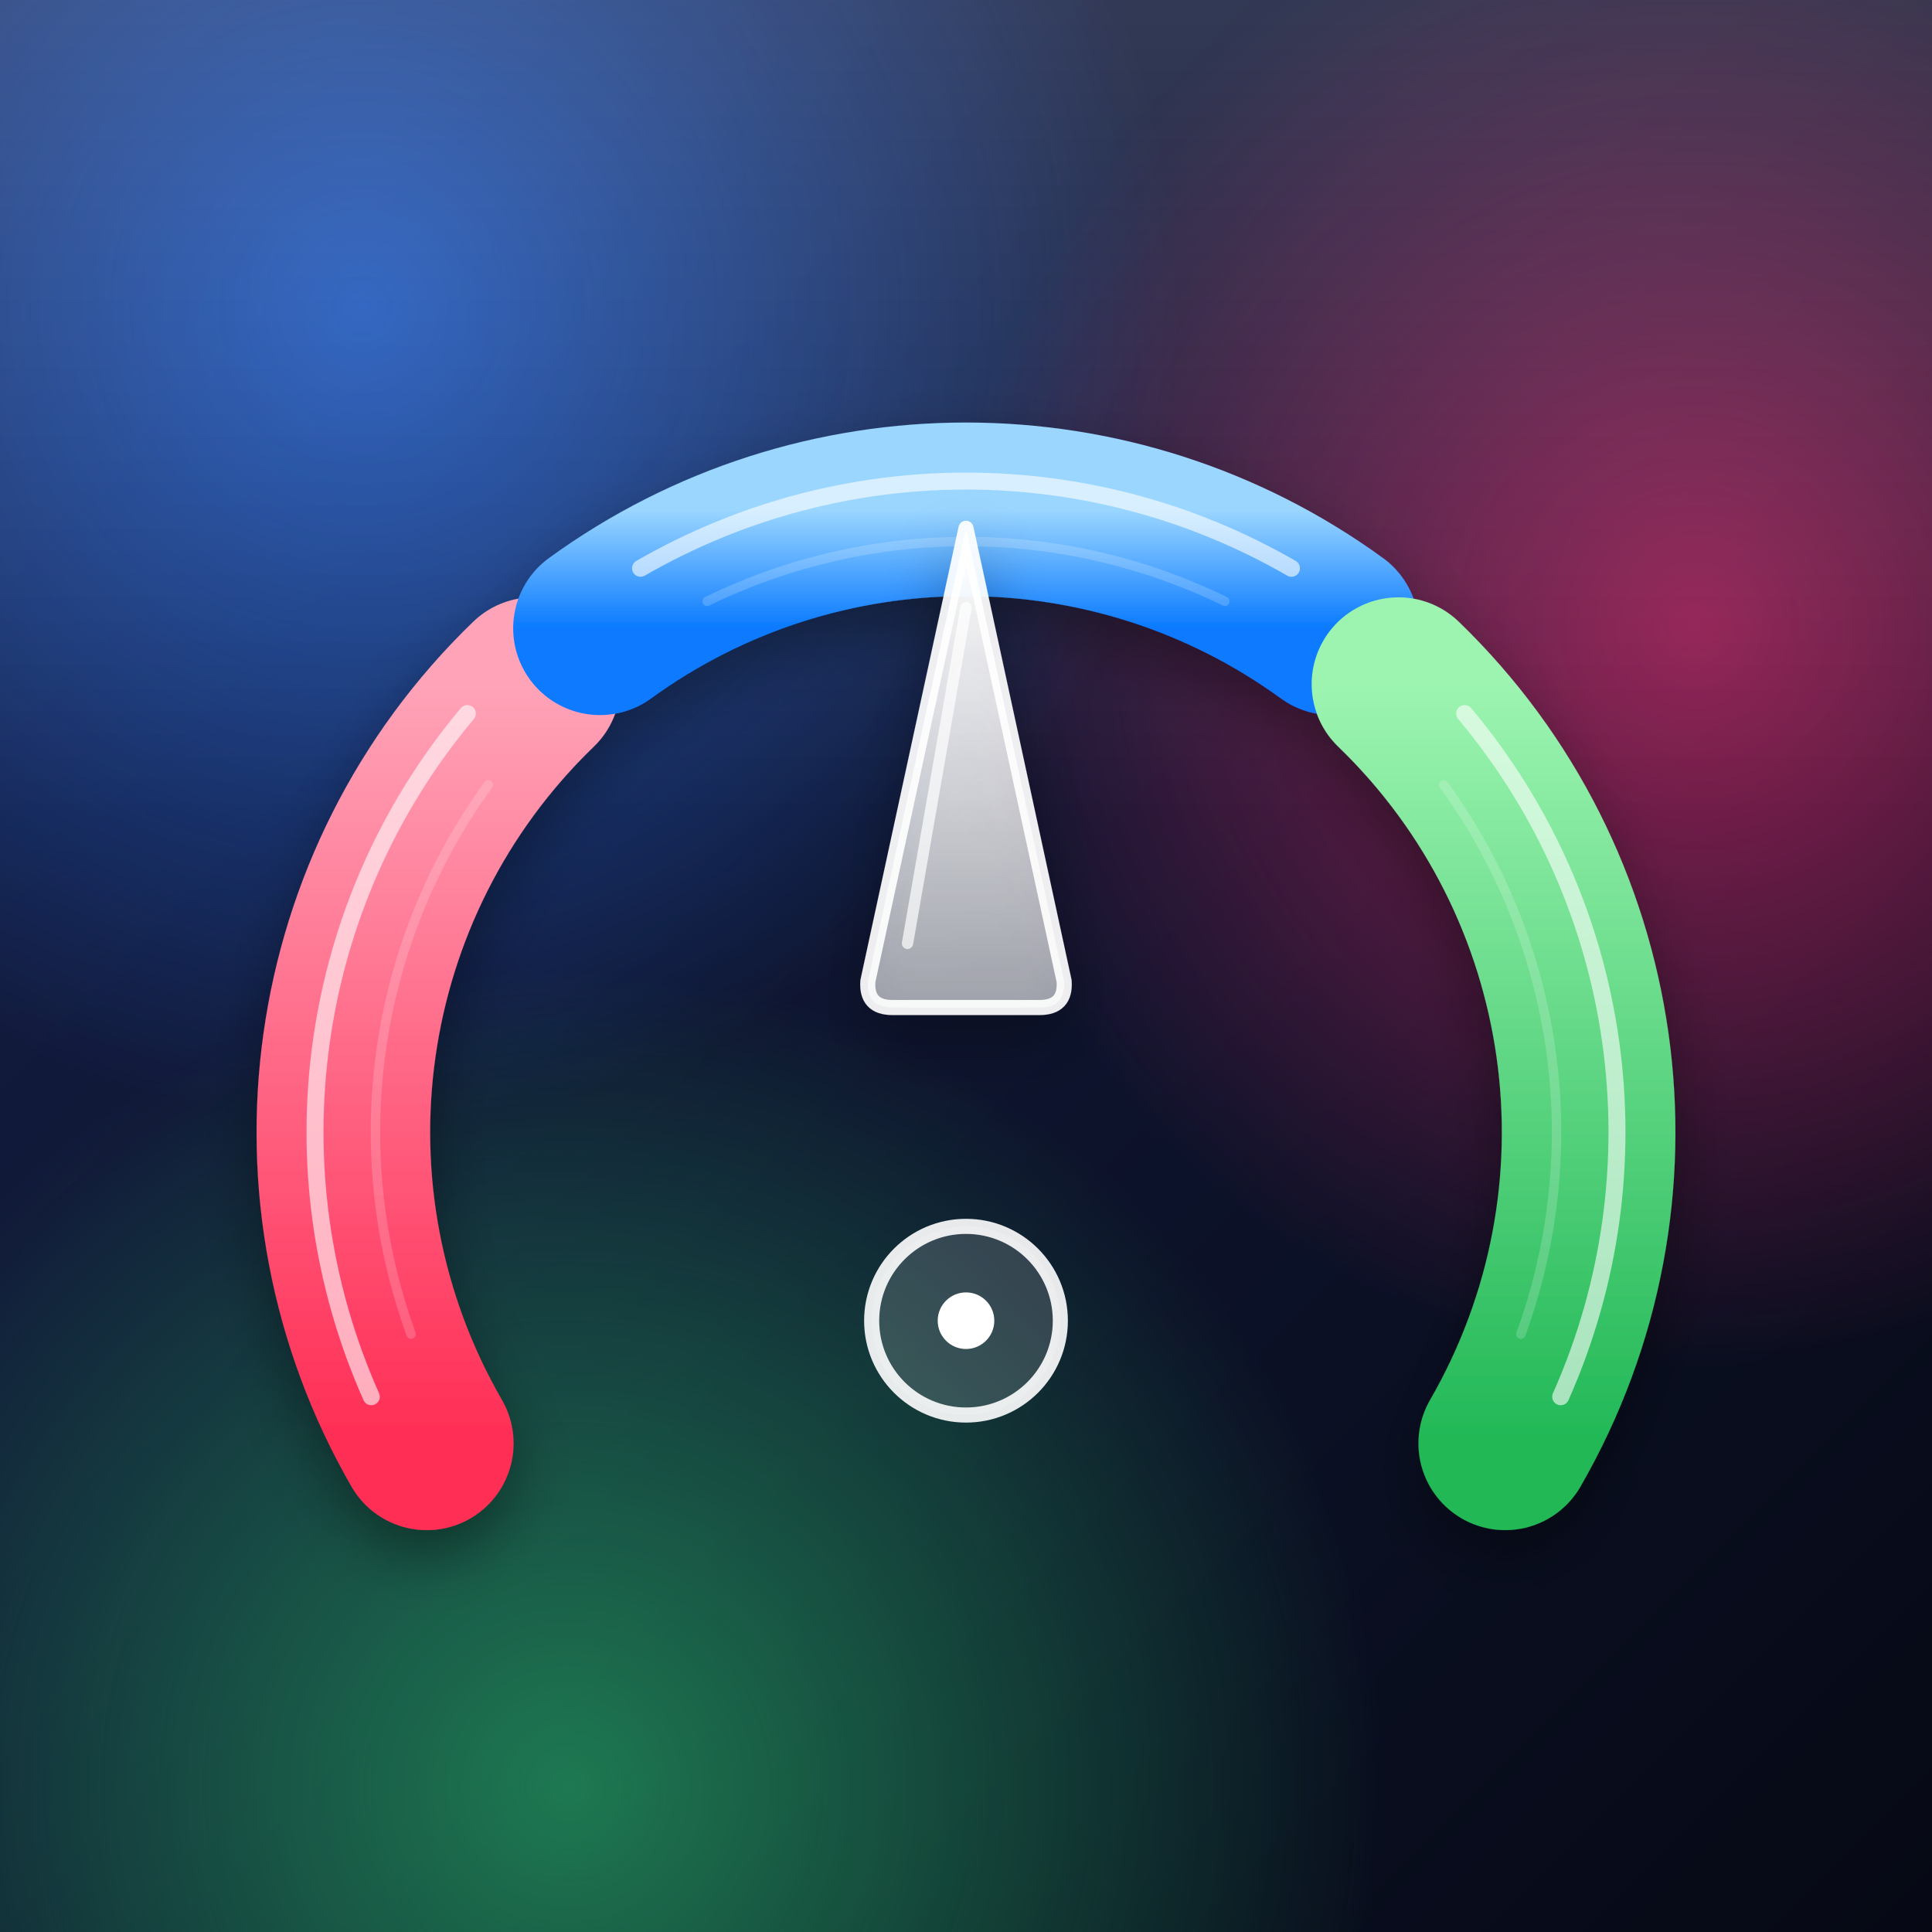
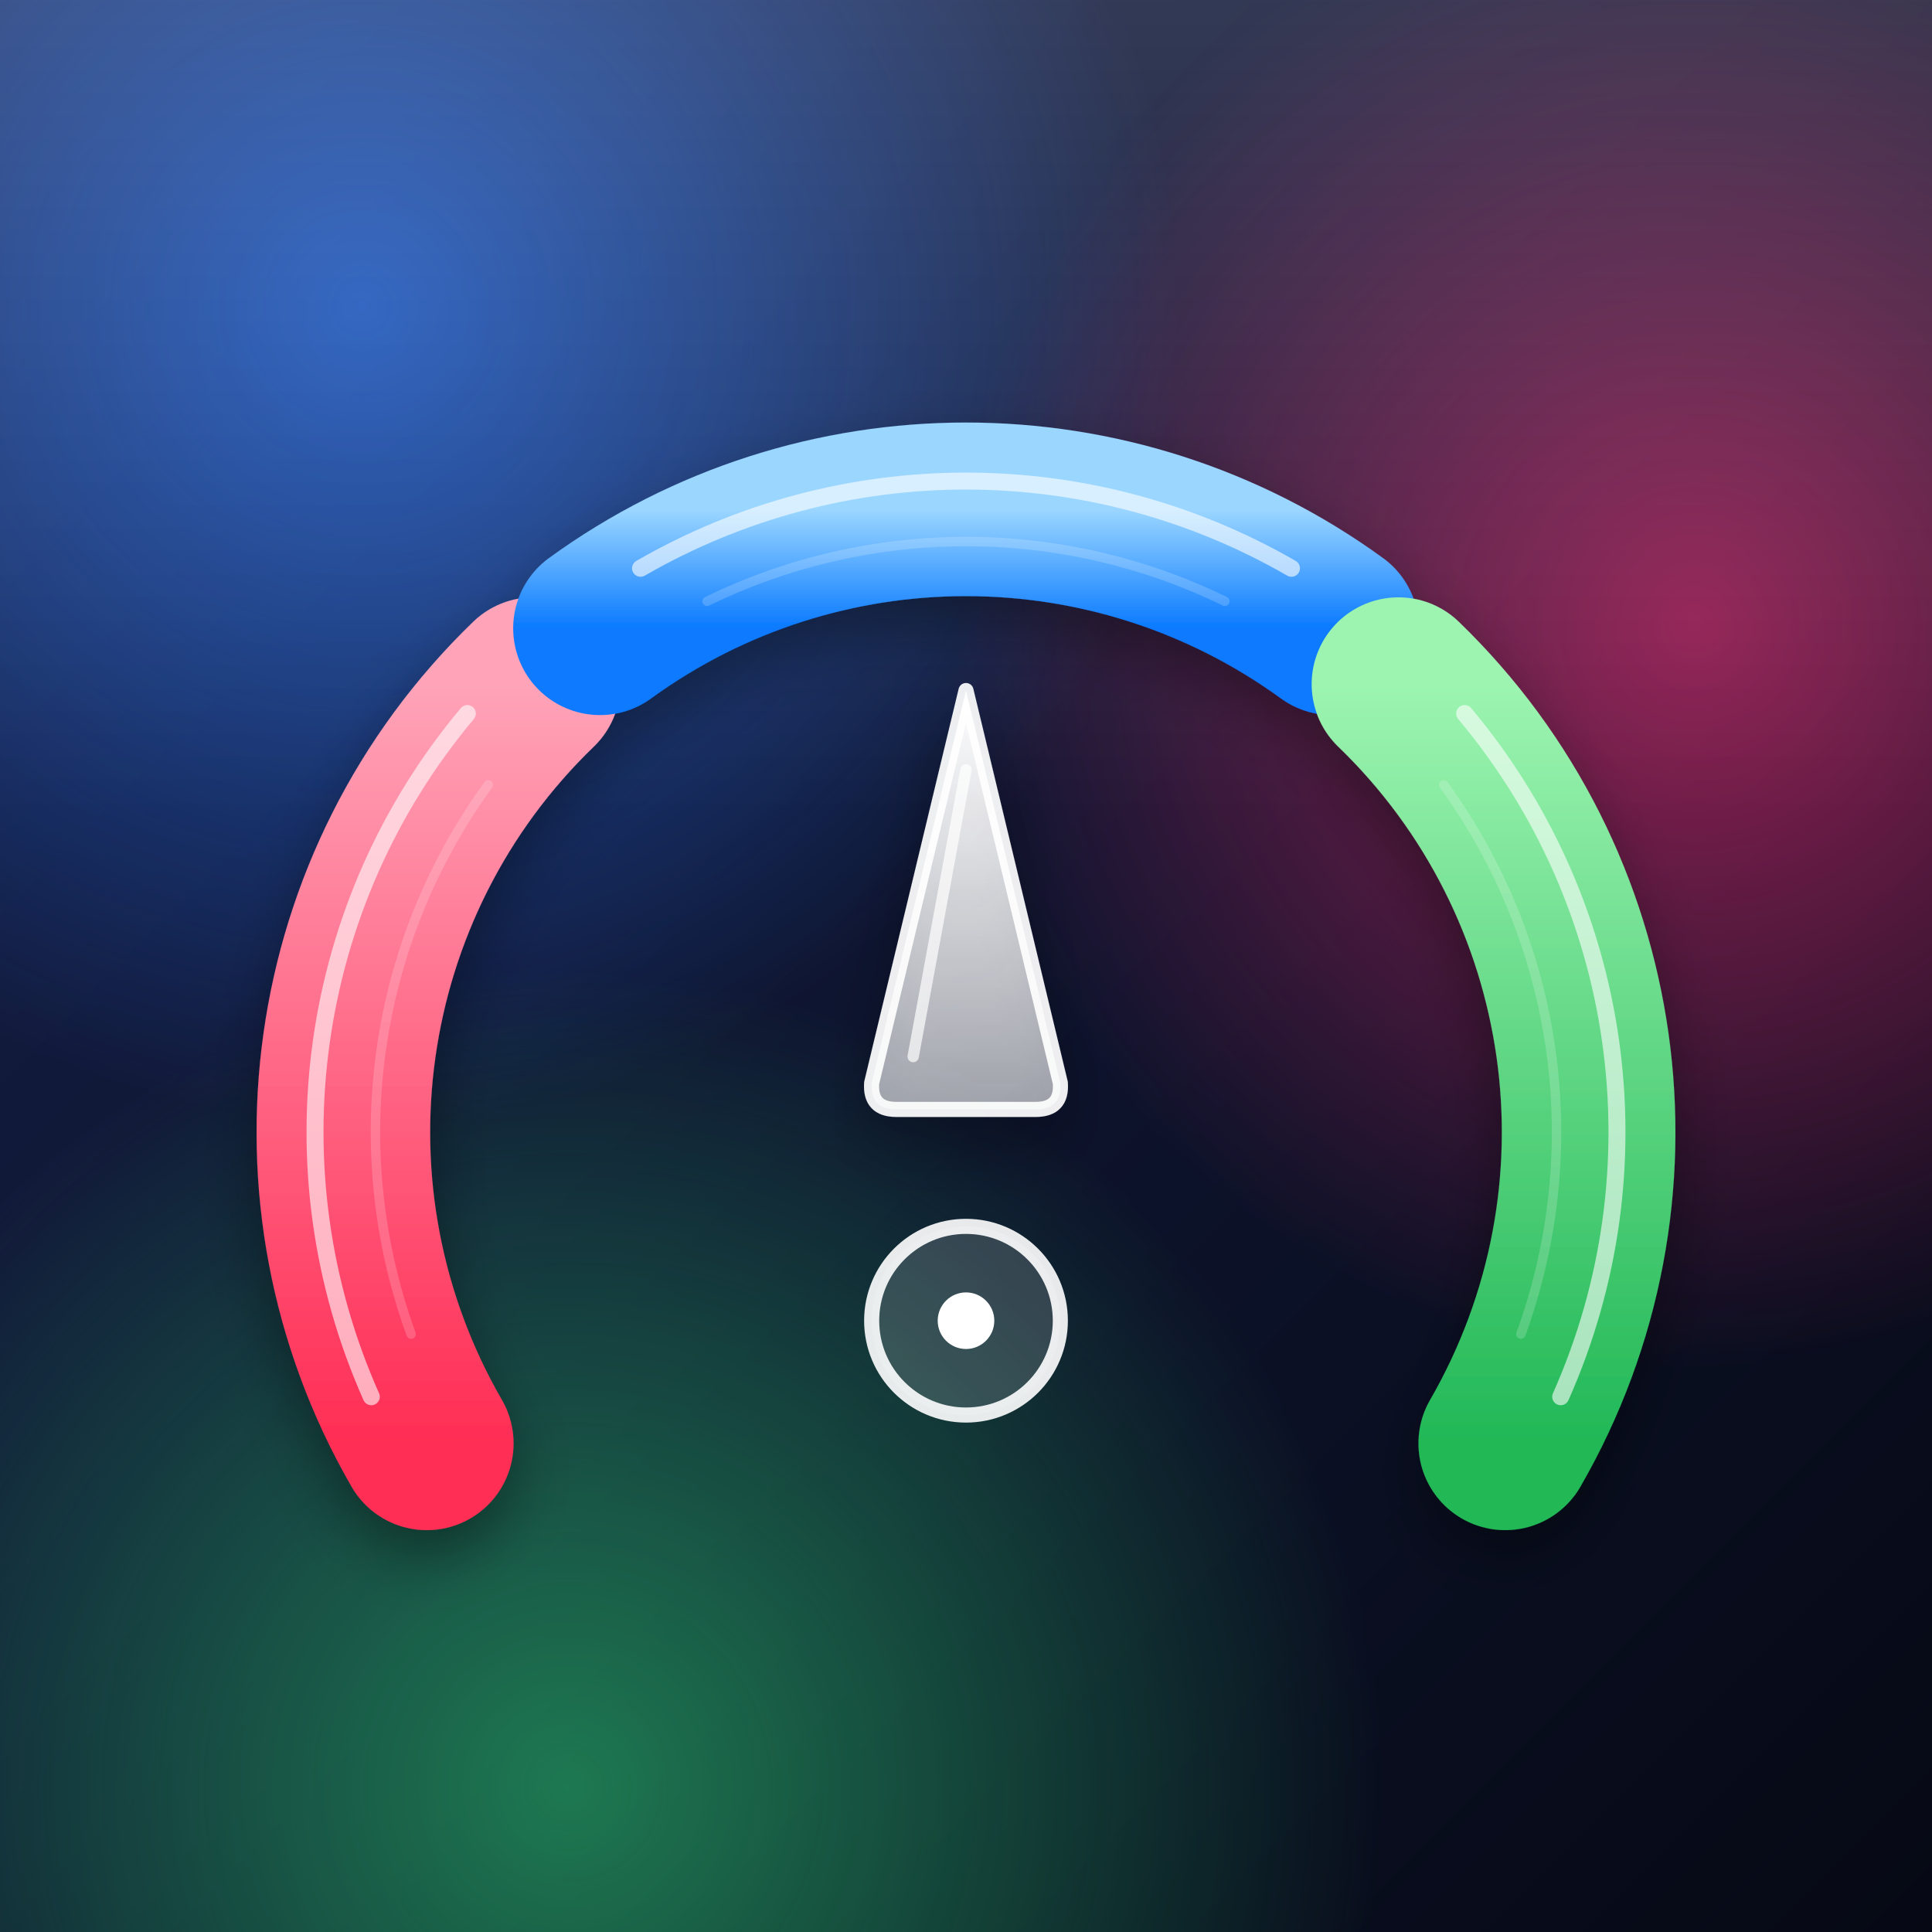
<svg xmlns="http://www.w3.org/2000/svg" viewBox="0 0 1024 1024">
  <defs>
    <linearGradient id="yl-pink" x1="0" y1="0" x2="0" y2="1">
      <stop offset="0" stop-color="#ffa3b8" />
      <stop offset="1" stop-color="#ff2d55" />
    </linearGradient>
    <linearGradient id="yl-blue" x1="0" y1="0" x2="0" y2="1">
      <stop offset="0" stop-color="#9bd6ff" />
      <stop offset="1" stop-color="#0a7aff" />
    </linearGradient>
    <linearGradient id="yl-green" x1="0" y1="0" x2="0" y2="1">
      <stop offset="0" stop-color="#9cf4b0" />
      <stop offset="1" stop-color="#22b857" />
    </linearGradient>
    <linearGradient id="yl-needle" x1="0" y1="0" x2="0" y2="1">
      <stop offset="0" stop-color="#ffffff" />
      <stop offset="1" stop-color="#ffffff" stop-opacity="0.55" />
    </linearGradient>
    <filter id="yl-sh" x="-20%" y="-20%" width="140%" height="150%">
      <feDropShadow dx="0" dy="14" stdDeviation="16" flood-color="#000" flood-opacity="0.38" />
    </filter>
    <linearGradient id="yl-bg" x1="0" y1="0" x2="1" y2="1">
      <stop offset="0" stop-color="#16204a" />
      <stop offset="1" stop-color="#060914" />
    </linearGradient>
    <radialGradient id="yl-gb">
      <stop offset="0" stop-color="#2a7bff" stop-opacity="0.65" />
      <stop offset="1" stop-color="#2a7bff" stop-opacity="0" />
    </radialGradient>
    <radialGradient id="yl-gp">
      <stop offset="0" stop-color="#ff2d78" stop-opacity="0.55" />
      <stop offset="1" stop-color="#ff2d78" stop-opacity="0" />
    </radialGradient>
    <radialGradient id="yl-gg">
      <stop offset="0" stop-color="#2fe07a" stop-opacity="0.5" />
      <stop offset="1" stop-color="#2fe07a" stop-opacity="0" />
    </radialGradient>
    <linearGradient id="yl-sheen" x1="0" y1="0" x2="0" y2="1">
      <stop offset="0" stop-color="#fff" stop-opacity="0.14" />
      <stop offset="1" stop-color="#fff" stop-opacity="0" />
    </linearGradient>
  </defs>
  <rect width="1024" height="1024" fill="url(#yl-bg)" />
  <circle cx="190" cy="160" r="440" fill="url(#yl-gb)" />
  <circle cx="900" cy="330" r="400" fill="url(#yl-gp)" />
  <circle cx="300" cy="950" r="440" fill="url(#yl-gg)" />
  <rect width="1024" height="430" fill="url(#yl-sheen)" />
  <g filter="url(#yl-sh)">
    <path d="M226.2 765.0A330 330 0 0 1 282.8 362.6" fill="none" stroke="url(#yl-pink)" stroke-width="92" stroke-linecap="round" />
    <path d="M318.0 333.0A330 330 0 0 1 706.0 333.0" fill="none" stroke="url(#yl-blue)" stroke-width="92" stroke-linecap="round" />
    <path d="M741.2 362.6A330 330 0 0 1 797.8 765.0" fill="none" stroke="url(#yl-green)" stroke-width="92" stroke-linecap="round" />
  </g>
  <path d="M196.8 740.3A345 345 0 0 1 247.7 378.2" fill="none" stroke="#fff" stroke-opacity="0.6" stroke-width="9" stroke-linecap="round" />
  <path d="M217.9 707.1A313 313 0 0 1 258.8 416.0" fill="none" stroke="#fff" stroke-opacity="0.18" stroke-width="5" stroke-linecap="round" />
  <path d="M339.5 301.2A345 345 0 0 1 684.5 301.2" fill="none" stroke="#fff" stroke-opacity="0.6" stroke-width="9" stroke-linecap="round" />
  <path d="M374.8 318.7A313 313 0 0 1 649.2 318.7" fill="none" stroke="#fff" stroke-opacity="0.18" stroke-width="5" stroke-linecap="round" />
  <path d="M776.3 378.2A345 345 0 0 1 827.2 740.3" fill="none" stroke="#fff" stroke-opacity="0.6" stroke-width="9" stroke-linecap="round" />
  <path d="M765.2 416.0A313 313 0 0 1 806.1 707.1" fill="none" stroke="#fff" stroke-opacity="0.18" stroke-width="5" stroke-linecap="round" />
  <g filter="url(#yl-sh)">
-     <path d="M512 280L564 520Q565 534 551 534L473 534Q459 534 460 520Z" fill="url(#yl-needle)" stroke="#fff" stroke-opacity="0.92" stroke-width="8" stroke-linejoin="round" />
-     <path d="M512 322L481 500" stroke="#fff" stroke-opacity="0.7" stroke-width="6" stroke-linecap="round" />
+     <path d="M512 366L562 574Q563 588 549 588L475 588Q461 588 462 574Z" fill="url(#yl-needle)" stroke="#fff" stroke-opacity="0.92" stroke-width="8" stroke-linejoin="round" />
+     <path d="M512 408L484 560" stroke="#fff" stroke-opacity="0.7" stroke-width="6" stroke-linecap="round" />
  </g>
  <circle cx="512" cy="700" r="50" fill="#fff" fill-opacity="0.16" stroke="#fff" stroke-opacity="0.9" stroke-width="8" />
  <circle cx="512" cy="700" r="15" fill="#fff" />
</svg>
